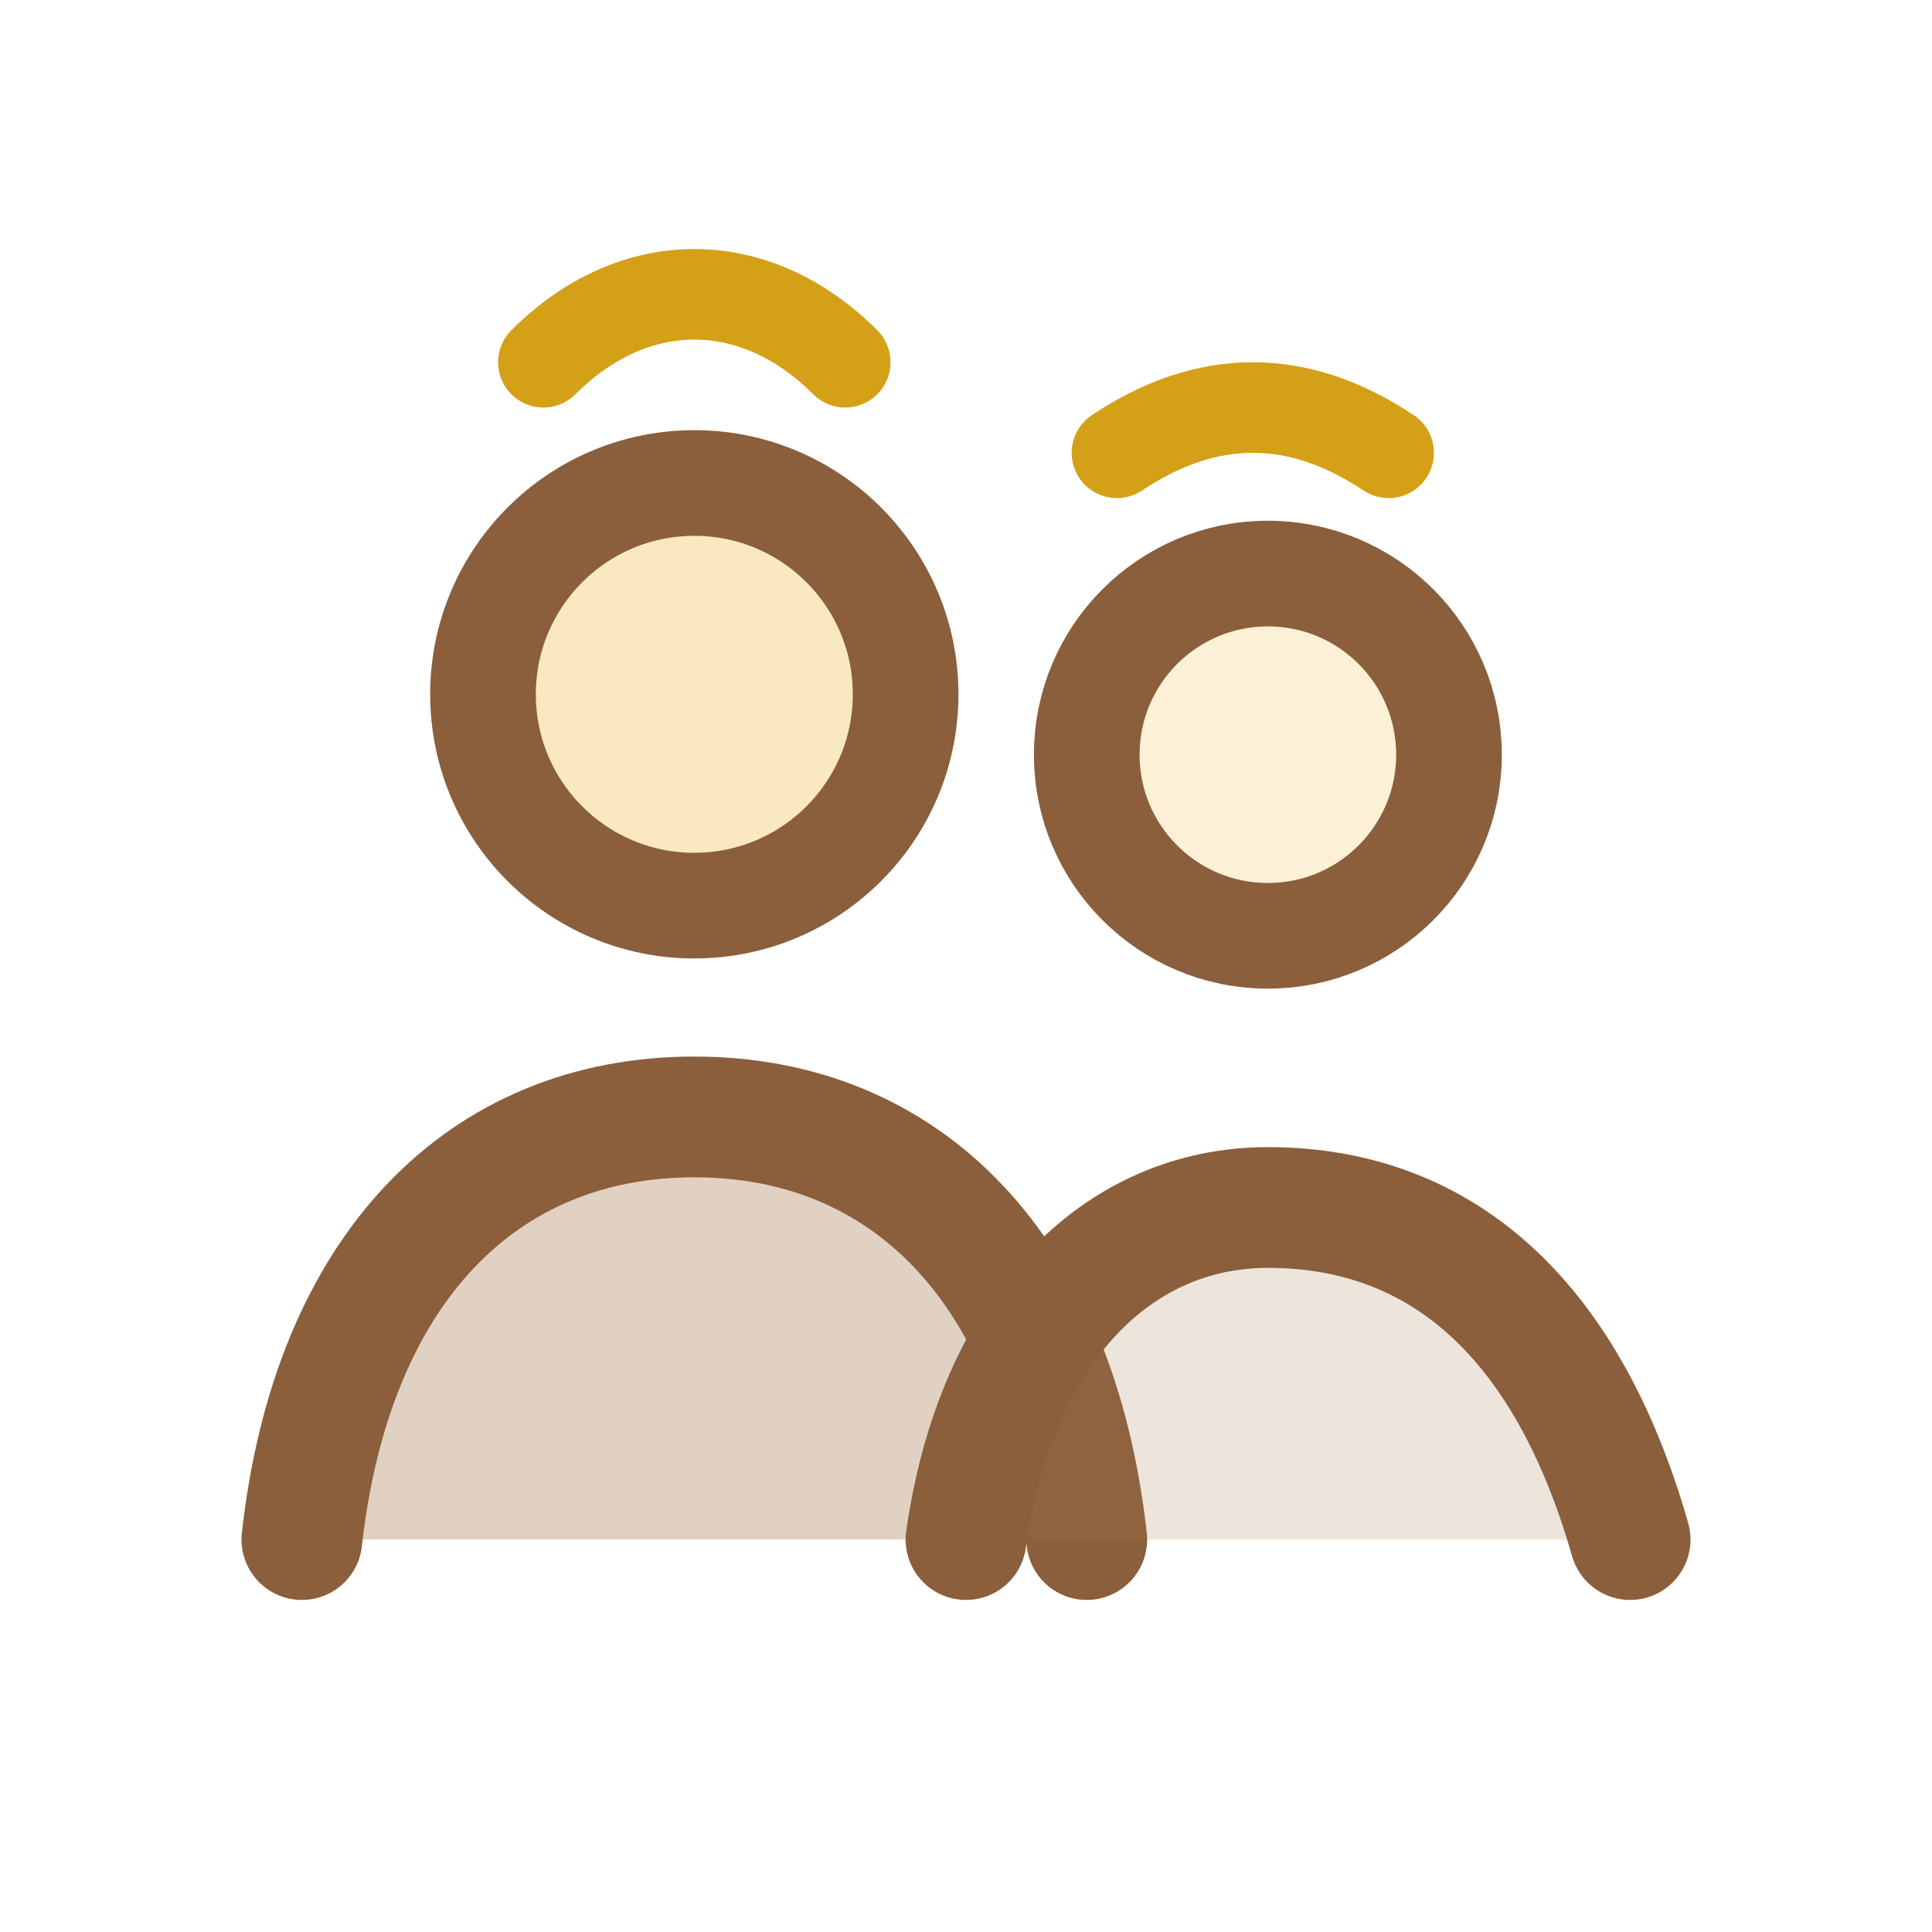
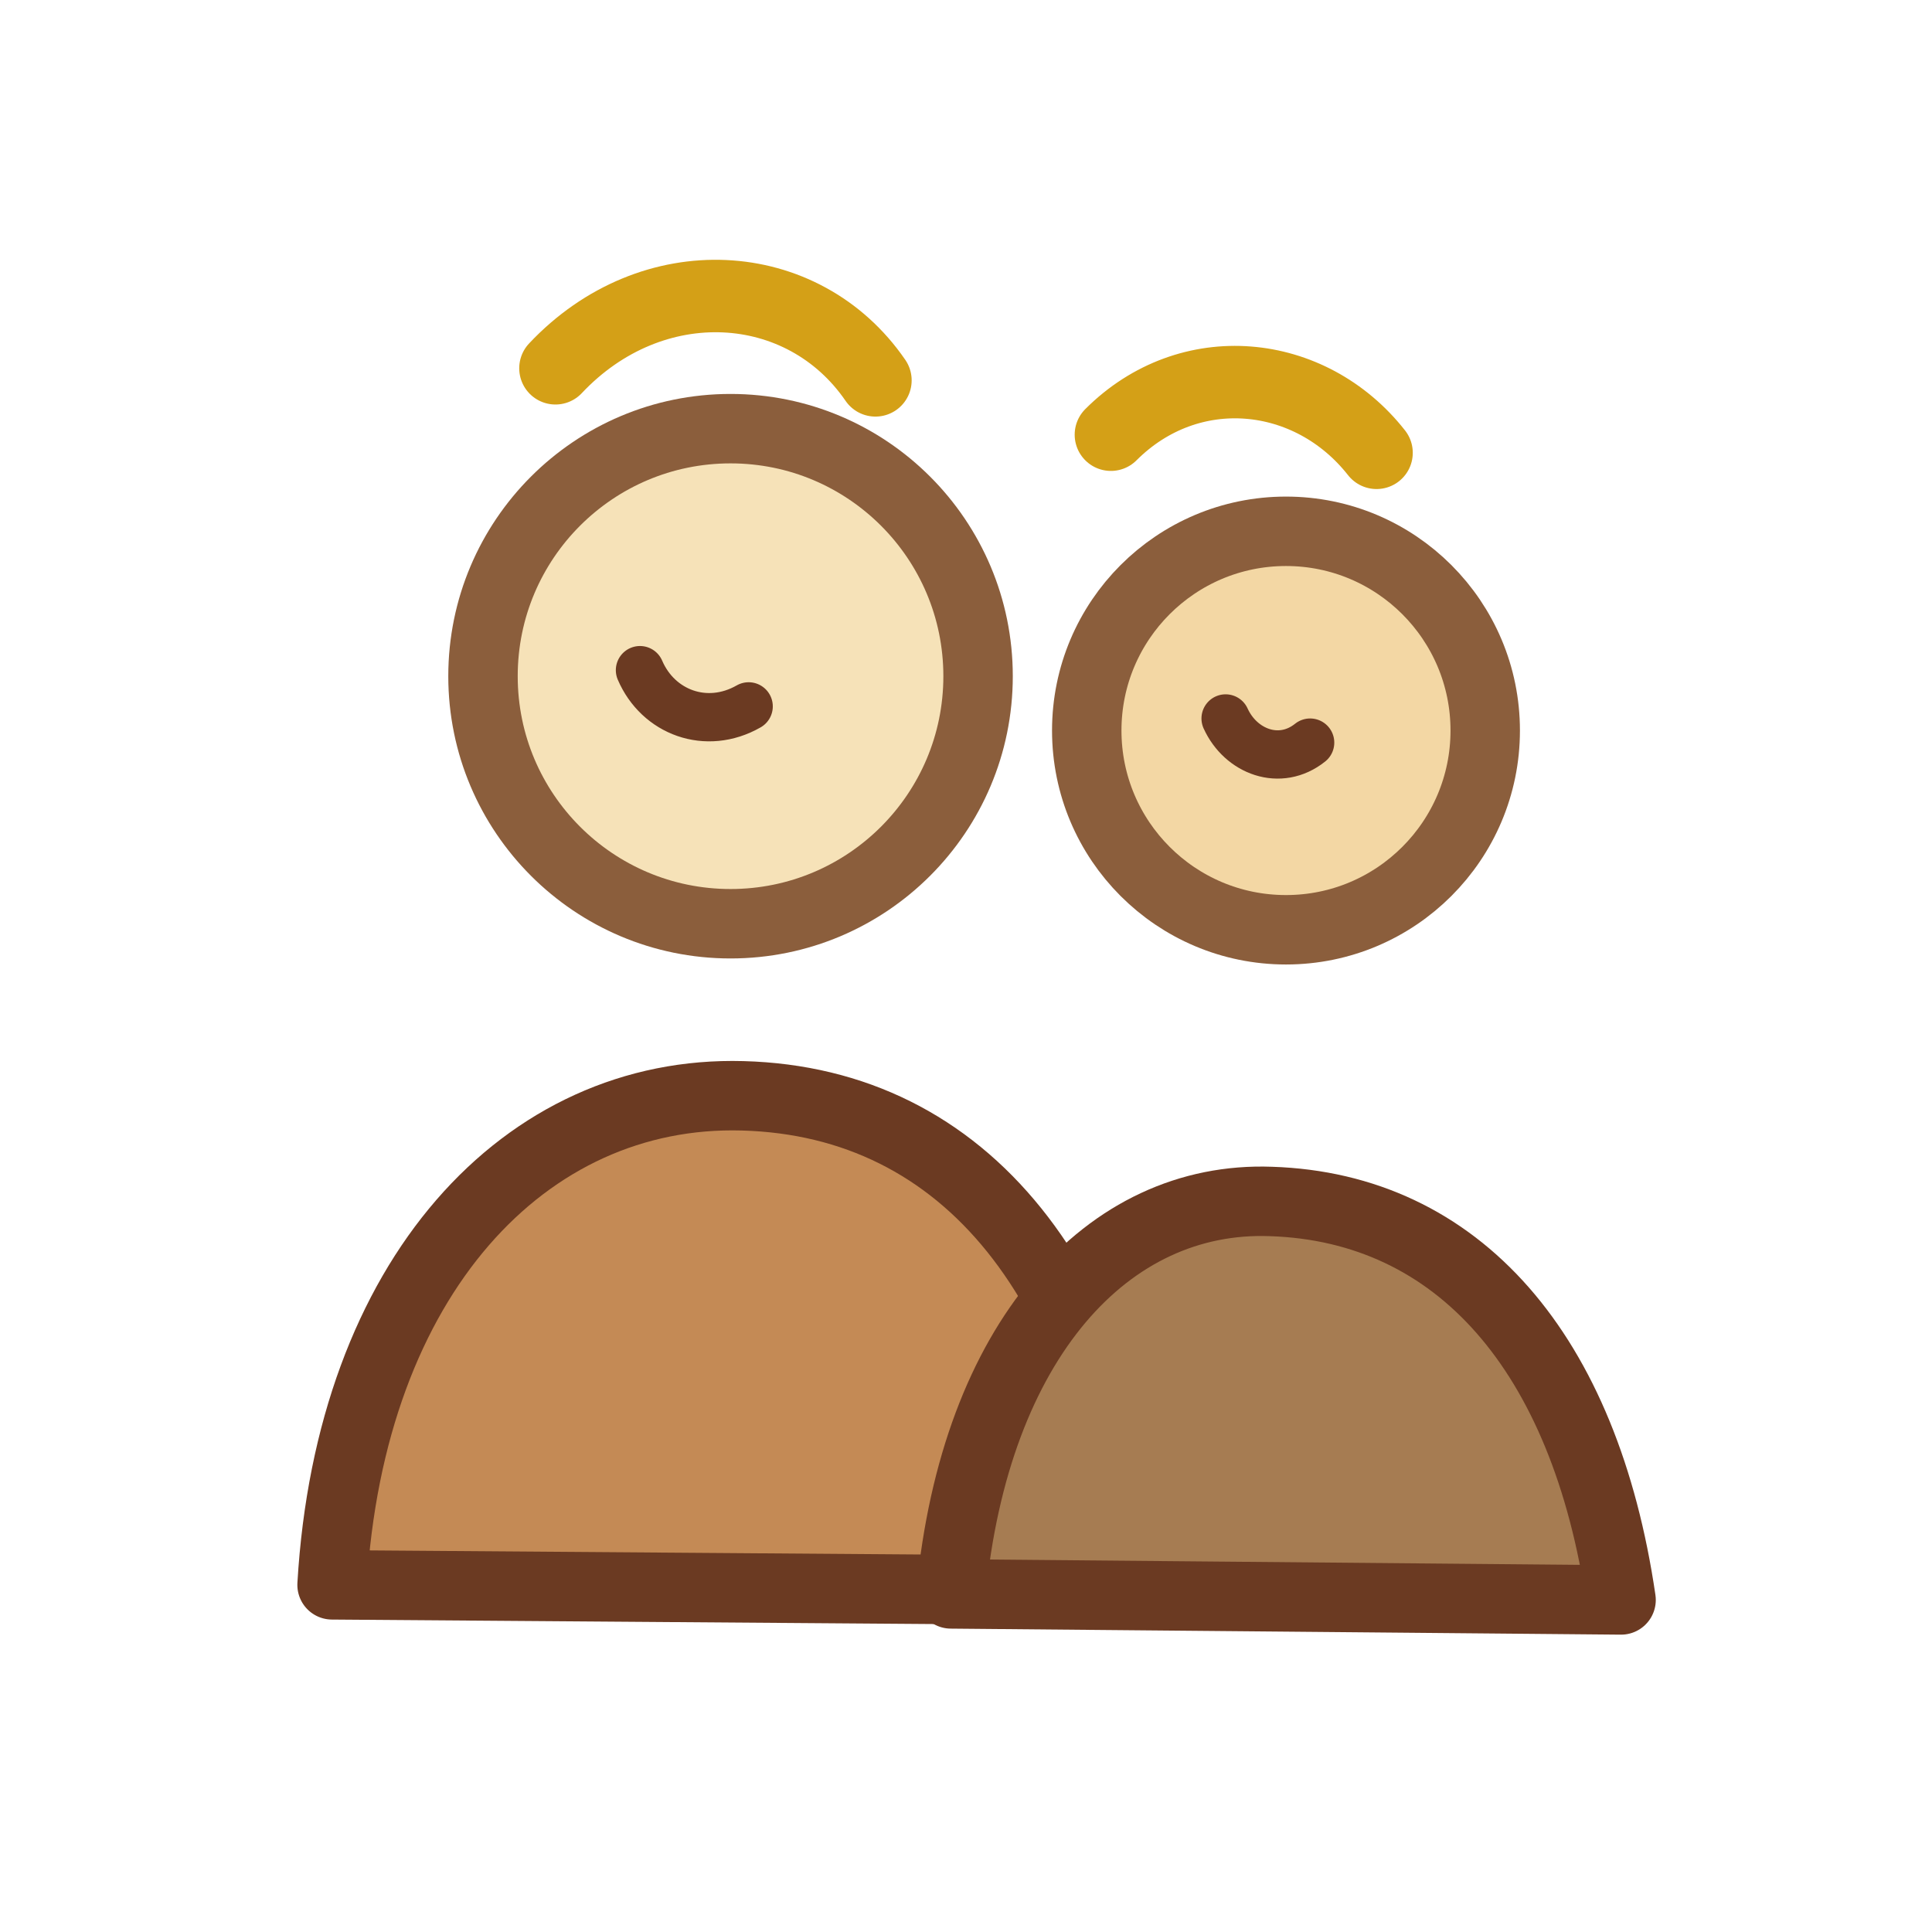
- <svg xmlns="http://www.w3.org/2000/svg" viewBox="0 0 64 64" role="img" aria-labelledby="title desc">
-   <circle cx="23" cy="23" r="7" fill="#f0c14b" fill-opacity=".35" stroke="#8b5e3c" stroke-width="3.5" />
-   <circle cx="42" cy="25" r="6" fill="#f0c14b" fill-opacity=".22" stroke="#8b5e3c" stroke-width="3.5" />
-   <path d="M10 51c1-9 6-14 13-14s12 5 13 14" fill="#a67c52" fill-opacity=".35" stroke="#8b5e3c" stroke-width="4" stroke-linecap="round" />
-   <path d="M32 51c1-7 5-11 10-11 6 0 10 4 12 11" fill="#a67c52" fill-opacity=".2" stroke="#8b5e3c" stroke-width="4" stroke-linecap="round" />
-   <path d="M18 12c3-3 7-3 10 0M37 15c3-2 6-2 9 0" fill="none" stroke="#d4a017" stroke-width="3" stroke-linecap="round" />
+ <svg xmlns="http://www.w3.org/2000/svg" viewBox="0 0 64 64">
+   <path d="M11 52.5c.6-10.2 6.4-16.4 13.6-16.2 7.4.2 12.2 6.2 13.2 16.4Z" fill="#c48a55" stroke="#6b3a22" stroke-width="2.3" stroke-linejoin="round" />
+   <path d="M31.5 52.8c.8-8.4 5.2-13.2 10.6-13 6.2.2 10.4 5 11.6 13.2Z" fill="#a67c52" stroke="#6b3a22" stroke-width="2.3" stroke-linejoin="round" />
+   <circle cx="24.2" cy="22.4" r="8.2" fill="#f6e2b8" stroke="#8b5e3c" stroke-width="2.3" />
+   <circle cx="42.6" cy="24.2" r="6.6" fill="#f3d7a4" stroke="#8b5e3c" stroke-width="2.3" />
+   <path d="M21.2 22.2c.6 1.4 2.2 2 3.6 1.2M40.6 23.8c.5 1.1 1.8 1.6 2.8.8" fill="none" stroke="#6b3a22" stroke-width="1.6" stroke-linecap="round" />
+   <path d="M18.4 12.2c3.2-3.4 8.2-3.1 10.6.4M36.8 14.4c2.6-2.6 6.6-2.2 8.8.6" fill="none" stroke="#d4a017" stroke-width="2.4" stroke-linecap="round" />
</svg>
